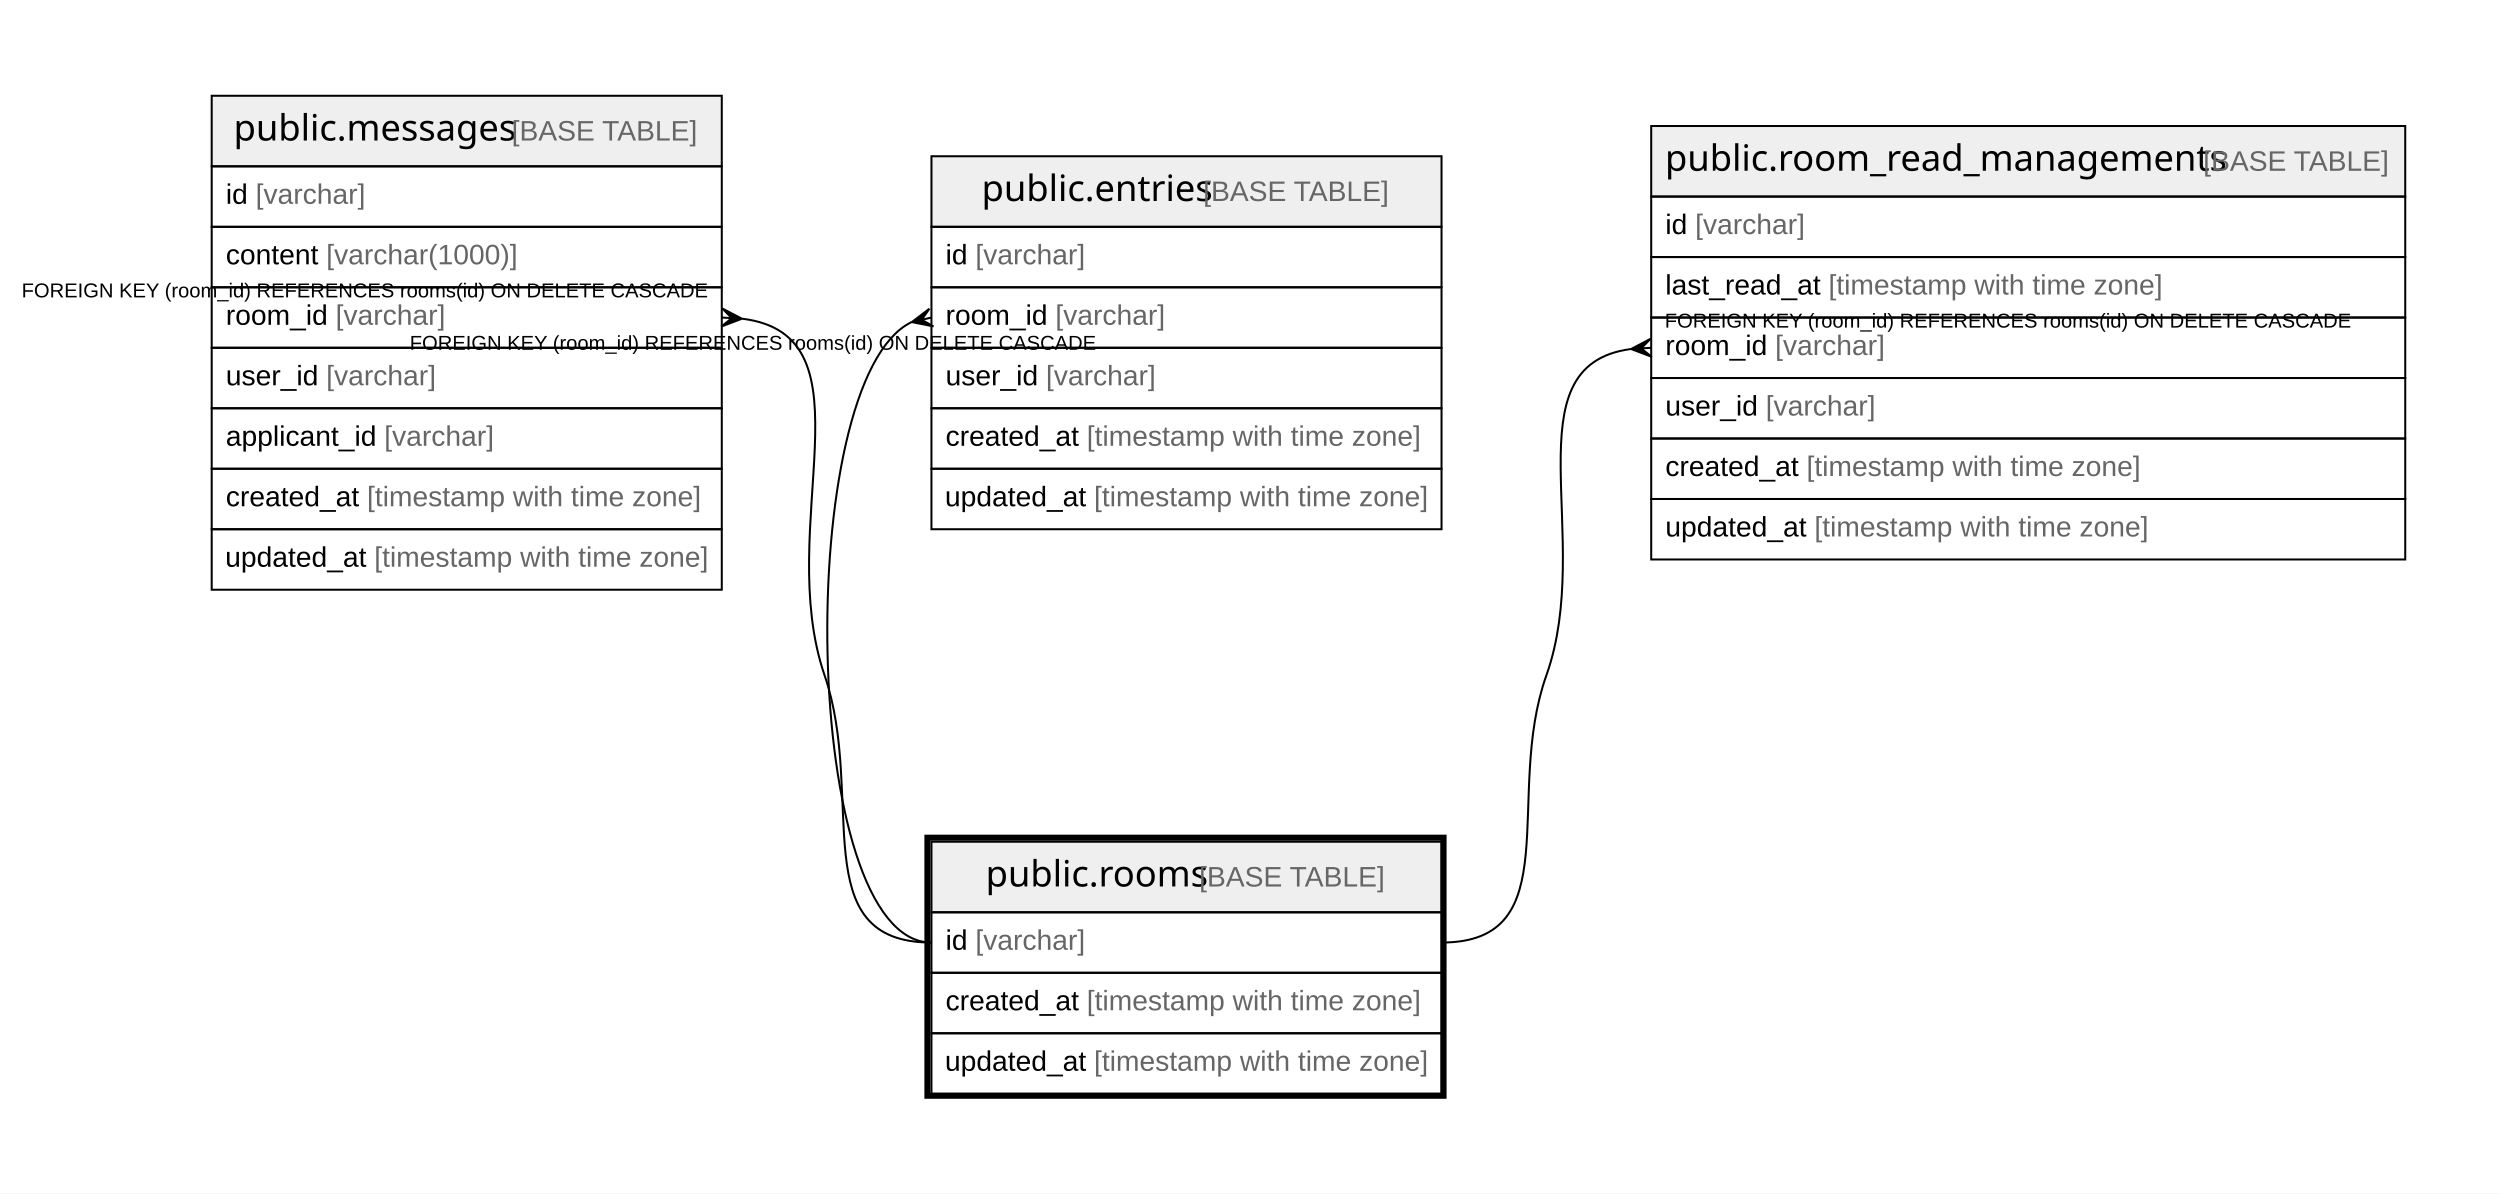
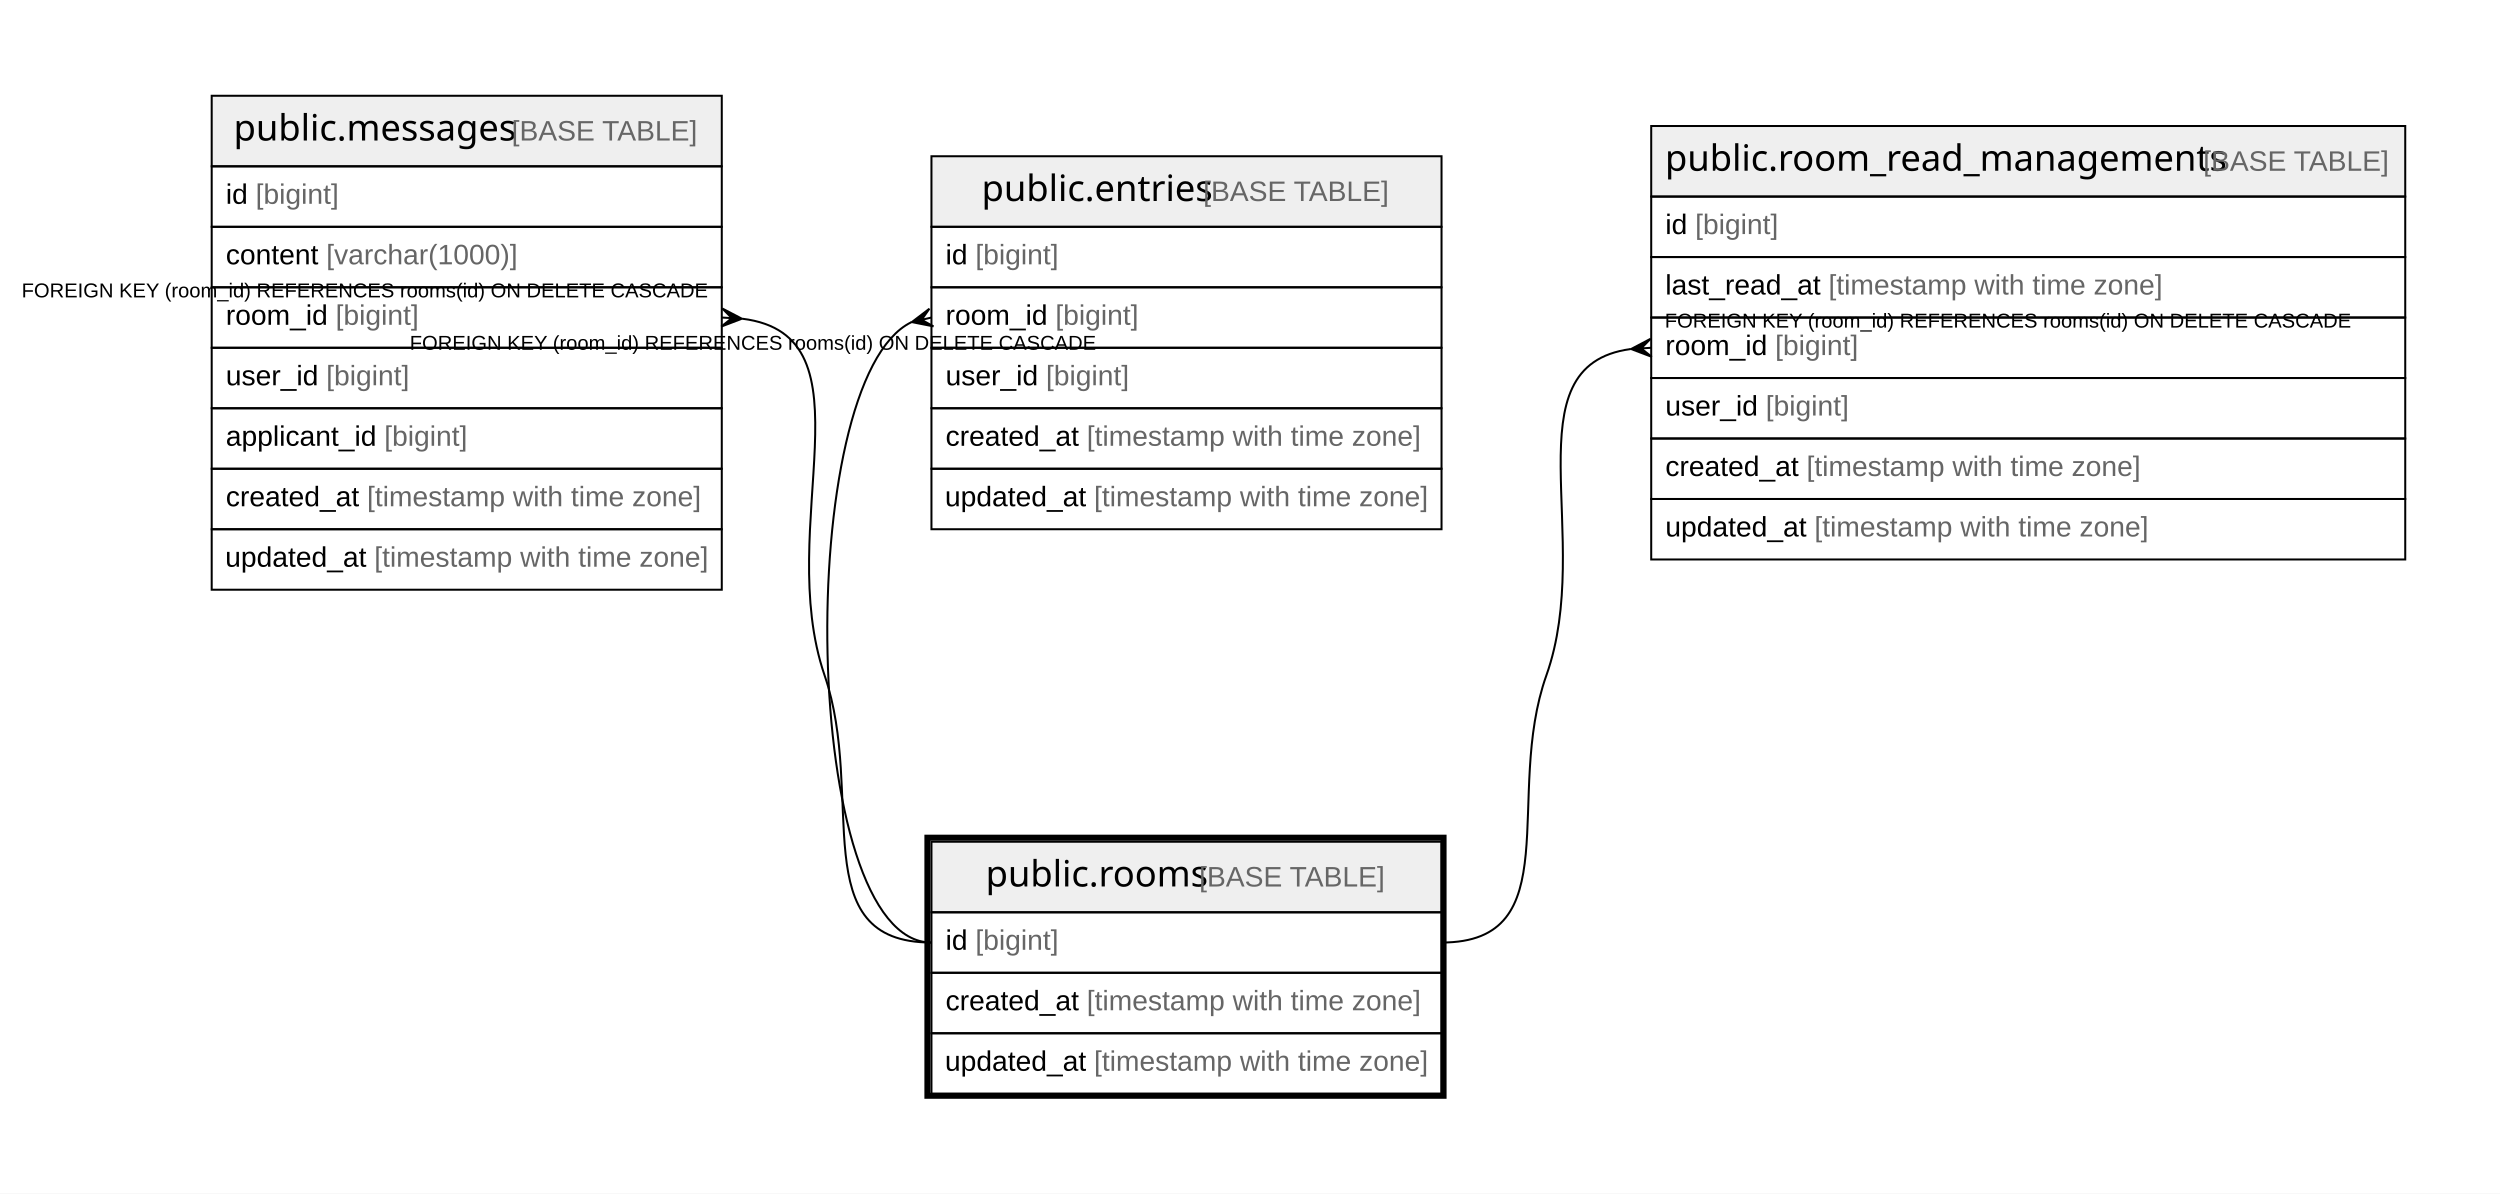
<svg xmlns="http://www.w3.org/2000/svg" width="1240pt" height="592pt" viewBox="0.00 0.00 1240.00 592.00">
  <g id="graph0" class="graph" transform="scale(1 1) rotate(0) translate(4 588)">
    <polygon fill="#ffffff" stroke="transparent" points="-4,4 -4,-588 1236,-588 1236,4 -4,4" />
    <g id="node1" class="node">
      <polygon fill="#efefef" stroke="transparent" points="458,-135.5 458,-170.5 711,-170.5 711,-135.5 458,-135.5" />
      <polygon fill="none" stroke="#000000" points="458,-135.5 458,-170.5 711,-170.5 711,-135.5 458,-135.5" />
      <text text-anchor="start" x="484.87" y="-148.3" font-family="Arial Bold" font-size="18.00" fill="#000000">public.rooms</text>
      <text text-anchor="start" x="586.876" y="-148.3" font-family="Arial" font-size="14.00" fill="#000000"> </text>
      <text text-anchor="start" x="590.767" y="-148.3" font-family="Arial" font-size="14.00" fill="#666666">[BASE TABLE]</text>
      <polygon fill="none" stroke="#000000" points="458,-105.5 458,-135.5 711,-135.5 711,-105.5 458,-105.5" />
      <text text-anchor="start" x="465" y="-116.9" font-family="Arial" font-size="14.00" fill="#000000">id </text>
-       <text text-anchor="start" x="479.78" y="-116.9" font-family="Arial" font-size="14.00" fill="#666666">[varchar]</text>
+       <text text-anchor="start" x="479.78" y="-116.9" font-family="Arial" font-size="14.00" fill="#666666">[bigint]</text>
      <polygon fill="none" stroke="#000000" points="458,-75.5 458,-105.5 711,-105.5 711,-75.5 458,-75.5" />
      <text text-anchor="start" x="465" y="-86.9" font-family="Arial" font-size="14.00" fill="#000000">created_at </text>
      <text text-anchor="start" x="535.028" y="-86.9" font-family="Arial" font-size="14.00" fill="#666666">[timestamp with time zone]</text>
      <polygon fill="none" stroke="#000000" points="458,-45.5 458,-75.5 711,-75.5 711,-45.5 458,-45.5" />
      <text text-anchor="start" x="464.692" y="-56.9" font-family="Arial" font-size="14.00" fill="#000000">updated_at </text>
      <text text-anchor="start" x="538.624" y="-56.9" font-family="Arial" font-size="14.00" fill="#666666">[timestamp with time zone]</text>
      <polygon fill="none" stroke="#000000" stroke-width="3" points="456,-44.5 456,-172.5 712,-172.5 712,-44.5 456,-44.5" />
    </g>
    <g id="node2" class="node">
      <polygon fill="#efefef" stroke="transparent" points="101,-505.5 101,-540.5 354,-540.5 354,-505.5 101,-505.5" />
      <polygon fill="none" stroke="#000000" points="101,-505.5 101,-540.5 354,-540.5 354,-505.5 101,-505.5" />
      <text text-anchor="start" x="111.86" y="-518.3" font-family="Arial Bold" font-size="18.00" fill="#000000">public.messages</text>
      <text text-anchor="start" x="245.886" y="-518.3" font-family="Arial" font-size="14.00" fill="#000000"> </text>
      <text text-anchor="start" x="249.777" y="-518.3" font-family="Arial" font-size="14.00" fill="#666666">[BASE TABLE]</text>
      <polygon fill="none" stroke="#000000" points="101,-475.5 101,-505.5 354,-505.5 354,-475.5 101,-475.5" />
      <text text-anchor="start" x="108" y="-486.9" font-family="Arial" font-size="14.00" fill="#000000">id </text>
-       <text text-anchor="start" x="122.78" y="-486.9" font-family="Arial" font-size="14.00" fill="#666666">[varchar]</text>
+       <text text-anchor="start" x="122.78" y="-486.9" font-family="Arial" font-size="14.00" fill="#666666">[bigint]</text>
      <polygon fill="none" stroke="#000000" points="101,-445.5 101,-475.5 354,-475.5 354,-445.5 101,-445.5" />
      <text text-anchor="start" x="108" y="-456.9" font-family="Arial" font-size="14.00" fill="#000000">content </text>
      <text text-anchor="start" x="157.802" y="-456.9" font-family="Arial" font-size="14.00" fill="#666666">[varchar(1000)]</text>
      <polygon fill="none" stroke="#000000" points="101,-415.5 101,-445.5 354,-445.5 354,-415.5 101,-415.5" />
      <text text-anchor="start" x="108" y="-426.9" font-family="Arial" font-size="14.00" fill="#000000">room_id </text>
-       <text text-anchor="start" x="162.449" y="-426.9" font-family="Arial" font-size="14.00" fill="#666666">[varchar]</text>
+       <text text-anchor="start" x="162.449" y="-426.9" font-family="Arial" font-size="14.00" fill="#666666">[bigint]</text>
      <polygon fill="none" stroke="#000000" points="101,-385.5 101,-415.5 354,-415.5 354,-385.5 101,-385.5" />
      <text text-anchor="start" x="108" y="-396.9" font-family="Arial" font-size="14.00" fill="#000000">user_id </text>
-       <text text-anchor="start" x="157.788" y="-396.9" font-family="Arial" font-size="14.00" fill="#666666">[varchar]</text>
+       <text text-anchor="start" x="157.788" y="-396.9" font-family="Arial" font-size="14.00" fill="#666666">[bigint]</text>
      <polygon fill="none" stroke="#000000" points="101,-355.5 101,-385.5 354,-385.5 354,-355.5 101,-355.5" />
      <text text-anchor="start" x="108" y="-366.9" font-family="Arial" font-size="14.00" fill="#000000">applicant_id </text>
-       <text text-anchor="start" x="186.579" y="-366.9" font-family="Arial" font-size="14.00" fill="#666666">[varchar]</text>
+       <text text-anchor="start" x="186.579" y="-366.9" font-family="Arial" font-size="14.00" fill="#666666">[bigint]</text>
      <polygon fill="none" stroke="#000000" points="101,-325.5 101,-355.5 354,-355.5 354,-325.5 101,-325.5" />
      <text text-anchor="start" x="108" y="-336.9" font-family="Arial" font-size="14.00" fill="#000000">created_at </text>
      <text text-anchor="start" x="178.028" y="-336.9" font-family="Arial" font-size="14.00" fill="#666666">[timestamp with time zone]</text>
      <polygon fill="none" stroke="#000000" points="101,-295.5 101,-325.5 354,-325.5 354,-295.5 101,-295.5" />
      <text text-anchor="start" x="107.692" y="-306.9" font-family="Arial" font-size="14.00" fill="#000000">updated_at </text>
      <text text-anchor="start" x="181.624" y="-306.9" font-family="Arial" font-size="14.00" fill="#666666">[timestamp with time zone]</text>
    </g>
    <g id="edge1" class="edge">
      <path fill="none" stroke="#000000" d="M364.236,-429.907C431.068,-421.574 379.586,-327.16 405,-253 425.561,-193 394.575,-120.5 458,-120.5" />
      <polygon fill="#000000" stroke="#000000" points="363.983,-429.921 353.74,-426.007 358.992,-430.211 354,-430.5 354,-430.5 354,-430.5 358.992,-430.211 354.26,-434.993 363.983,-429.921 363.983,-429.921" />
      <text text-anchor="start" x="6.724" y="-440.5" font-family="Arial" font-size="10.00" fill="#000000">FOREIGN KEY (room_id) REFERENCES rooms(id) ON DELETE CASCADE</text>
    </g>
    <g id="node3" class="node">
      <polygon fill="#efefef" stroke="transparent" points="458,-475.5 458,-510.5 711,-510.5 711,-475.5 458,-475.5" />
      <polygon fill="none" stroke="#000000" points="458,-475.5 458,-510.5 711,-510.5 711,-475.5 458,-475.5" />
      <text text-anchor="start" x="482.865" y="-488.3" font-family="Arial Bold" font-size="18.00" fill="#000000">public.entries</text>
      <text text-anchor="start" x="588.881" y="-488.3" font-family="Arial" font-size="14.00" fill="#000000"> </text>
      <text text-anchor="start" x="592.772" y="-488.3" font-family="Arial" font-size="14.00" fill="#666666">[BASE TABLE]</text>
      <polygon fill="none" stroke="#000000" points="458,-445.5 458,-475.5 711,-475.5 711,-445.5 458,-445.5" />
      <text text-anchor="start" x="465" y="-456.9" font-family="Arial" font-size="14.00" fill="#000000">id </text>
-       <text text-anchor="start" x="479.78" y="-456.9" font-family="Arial" font-size="14.00" fill="#666666">[varchar]</text>
+       <text text-anchor="start" x="479.78" y="-456.9" font-family="Arial" font-size="14.00" fill="#666666">[bigint]</text>
      <polygon fill="none" stroke="#000000" points="458,-415.5 458,-445.5 711,-445.5 711,-415.5 458,-415.5" />
      <text text-anchor="start" x="465" y="-426.9" font-family="Arial" font-size="14.00" fill="#000000">room_id </text>
-       <text text-anchor="start" x="519.449" y="-426.9" font-family="Arial" font-size="14.00" fill="#666666">[varchar]</text>
+       <text text-anchor="start" x="519.449" y="-426.9" font-family="Arial" font-size="14.00" fill="#666666">[bigint]</text>
      <polygon fill="none" stroke="#000000" points="458,-385.5 458,-415.5 711,-415.5 711,-385.5 458,-385.5" />
      <text text-anchor="start" x="465" y="-396.9" font-family="Arial" font-size="14.00" fill="#000000">user_id </text>
-       <text text-anchor="start" x="514.788" y="-396.9" font-family="Arial" font-size="14.00" fill="#666666">[varchar]</text>
+       <text text-anchor="start" x="514.788" y="-396.9" font-family="Arial" font-size="14.00" fill="#666666">[bigint]</text>
      <polygon fill="none" stroke="#000000" points="458,-355.5 458,-385.5 711,-385.5 711,-355.5 458,-355.5" />
      <text text-anchor="start" x="465" y="-366.9" font-family="Arial" font-size="14.00" fill="#000000">created_at </text>
      <text text-anchor="start" x="535.028" y="-366.9" font-family="Arial" font-size="14.00" fill="#666666">[timestamp with time zone]</text>
      <polygon fill="none" stroke="#000000" points="458,-325.5 458,-355.5 711,-355.5 711,-325.5 458,-325.5" />
      <text text-anchor="start" x="464.692" y="-336.9" font-family="Arial" font-size="14.00" fill="#000000">updated_at </text>
      <text text-anchor="start" x="538.624" y="-336.9" font-family="Arial" font-size="14.00" fill="#666666">[timestamp with time zone]</text>
    </g>
    <g id="edge2" class="edge">
      <path fill="none" stroke="#000000" d="M448.038,-428.183C389.289,-399.815 392.609,-120.5 458,-120.5" />
      <polygon fill="#000000" stroke="#000000" points="448.26,-428.235 456.981,-434.883 453.13,-429.367 458,-430.5 458,-430.5 458,-430.5 453.13,-429.367 459.019,-426.117 448.26,-428.235 448.26,-428.235" />
      <text text-anchor="start" x="199.225" y="-414.5" font-family="Arial" font-size="10.00" fill="#000000">FOREIGN KEY (room_id) REFERENCES rooms(id) ON DELETE CASCADE</text>
    </g>
    <g id="node4" class="node">
      <polygon fill="#efefef" stroke="transparent" points="815,-490.5 815,-525.5 1189,-525.5 1189,-490.5 815,-490.5" />
      <polygon fill="none" stroke="#000000" points="815,-490.5 815,-525.5 1189,-525.5 1189,-490.5 815,-490.5" />
      <text text-anchor="start" x="821.843" y="-503.3" font-family="Arial Bold" font-size="18.00" fill="#000000">public.room_read_managements</text>
      <text text-anchor="start" x="1084.903" y="-503.3" font-family="Arial" font-size="14.00" fill="#000000"> </text>
      <text text-anchor="start" x="1088.793" y="-503.3" font-family="Arial" font-size="14.00" fill="#666666">[BASE TABLE]</text>
      <polygon fill="none" stroke="#000000" points="815,-460.5 815,-490.5 1189,-490.5 1189,-460.5 815,-460.5" />
      <text text-anchor="start" x="822" y="-471.9" font-family="Arial" font-size="14.00" fill="#000000">id </text>
-       <text text-anchor="start" x="836.78" y="-471.9" font-family="Arial" font-size="14.00" fill="#666666">[varchar]</text>
+       <text text-anchor="start" x="836.78" y="-471.9" font-family="Arial" font-size="14.00" fill="#666666">[bigint]</text>
      <polygon fill="none" stroke="#000000" points="815,-430.5 815,-460.5 1189,-460.5 1189,-430.5 815,-430.5" />
      <text text-anchor="start" x="822" y="-441.9" font-family="Arial" font-size="14.00" fill="#000000">last_read_at </text>
      <text text-anchor="start" x="902.917" y="-441.9" font-family="Arial" font-size="14.00" fill="#666666">[timestamp with time zone]</text>
      <polygon fill="none" stroke="#000000" points="815,-400.5 815,-430.5 1189,-430.5 1189,-400.5 815,-400.5" />
      <text text-anchor="start" x="822" y="-411.9" font-family="Arial" font-size="14.00" fill="#000000">room_id </text>
-       <text text-anchor="start" x="876.449" y="-411.9" font-family="Arial" font-size="14.00" fill="#666666">[varchar]</text>
+       <text text-anchor="start" x="876.449" y="-411.9" font-family="Arial" font-size="14.00" fill="#666666">[bigint]</text>
      <polygon fill="none" stroke="#000000" points="815,-370.5 815,-400.5 1189,-400.5 1189,-370.5 815,-370.5" />
      <text text-anchor="start" x="822" y="-381.9" font-family="Arial" font-size="14.00" fill="#000000">user_id </text>
-       <text text-anchor="start" x="871.788" y="-381.9" font-family="Arial" font-size="14.00" fill="#666666">[varchar]</text>
+       <text text-anchor="start" x="871.788" y="-381.9" font-family="Arial" font-size="14.00" fill="#666666">[bigint]</text>
      <polygon fill="none" stroke="#000000" points="815,-340.5 815,-370.5 1189,-370.5 1189,-340.5 815,-340.5" />
      <text text-anchor="start" x="822" y="-351.9" font-family="Arial" font-size="14.00" fill="#000000">created_at </text>
      <text text-anchor="start" x="892.028" y="-351.9" font-family="Arial" font-size="14.00" fill="#666666">[timestamp with time zone]</text>
      <polygon fill="none" stroke="#000000" points="815,-310.5 815,-340.5 1189,-340.5 1189,-310.5 815,-310.5" />
      <text text-anchor="start" x="822" y="-321.9" font-family="Arial" font-size="14.00" fill="#000000">updated_at </text>
      <text text-anchor="start" x="895.933" y="-321.9" font-family="Arial" font-size="14.00" fill="#666666">[timestamp with time zone]</text>
    </g>
    <g id="edge3" class="edge">
      <path fill="none" stroke="#000000" d="M804.764,-414.862C743.802,-406.654 787.179,-320.954 763,-253 741.793,-193.399 774.262,-120.5 711,-120.5" />
      <polygon fill="#000000" stroke="#000000" points="805.019,-414.877 814.72,-419.991 810.01,-415.189 815,-415.5 815,-415.5 815,-415.5 810.01,-415.189 815.28,-411.009 805.019,-414.877 805.019,-414.877" />
      <text text-anchor="start" x="821.725" y="-425.5" font-family="Arial" font-size="10.00" fill="#000000">FOREIGN KEY (room_id) REFERENCES rooms(id) ON DELETE CASCADE</text>
    </g>
  </g>
</svg>
